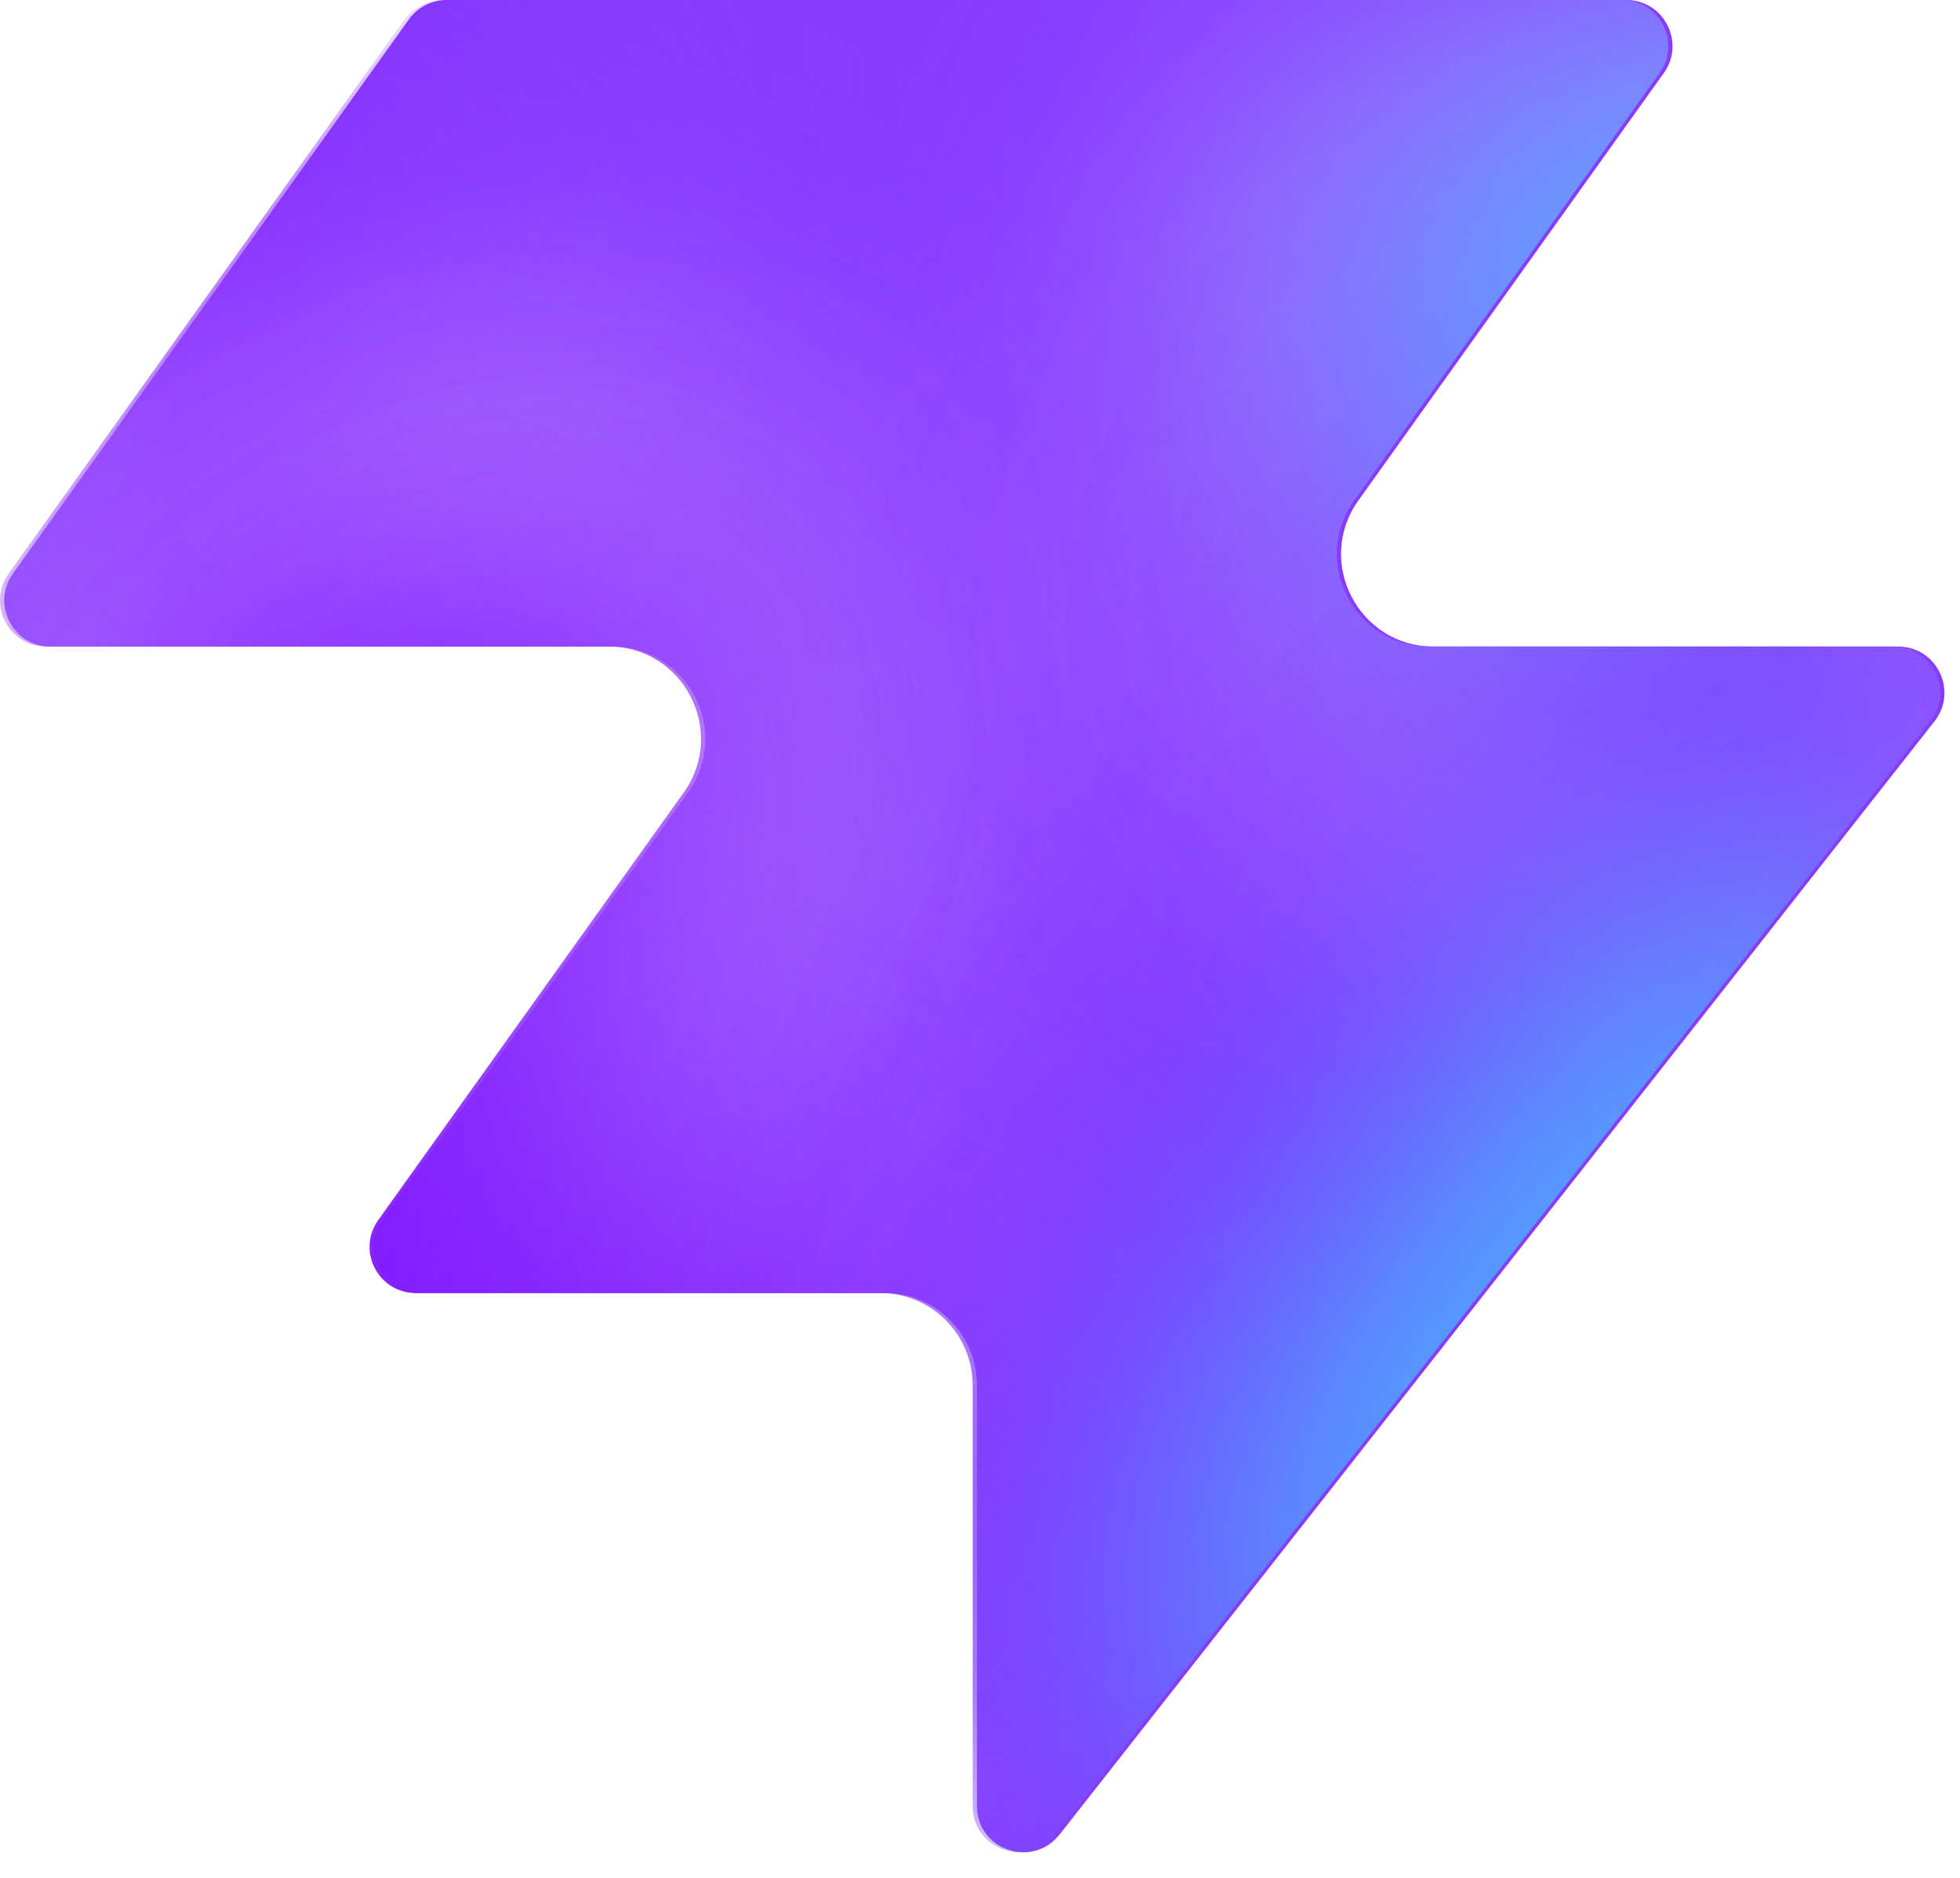
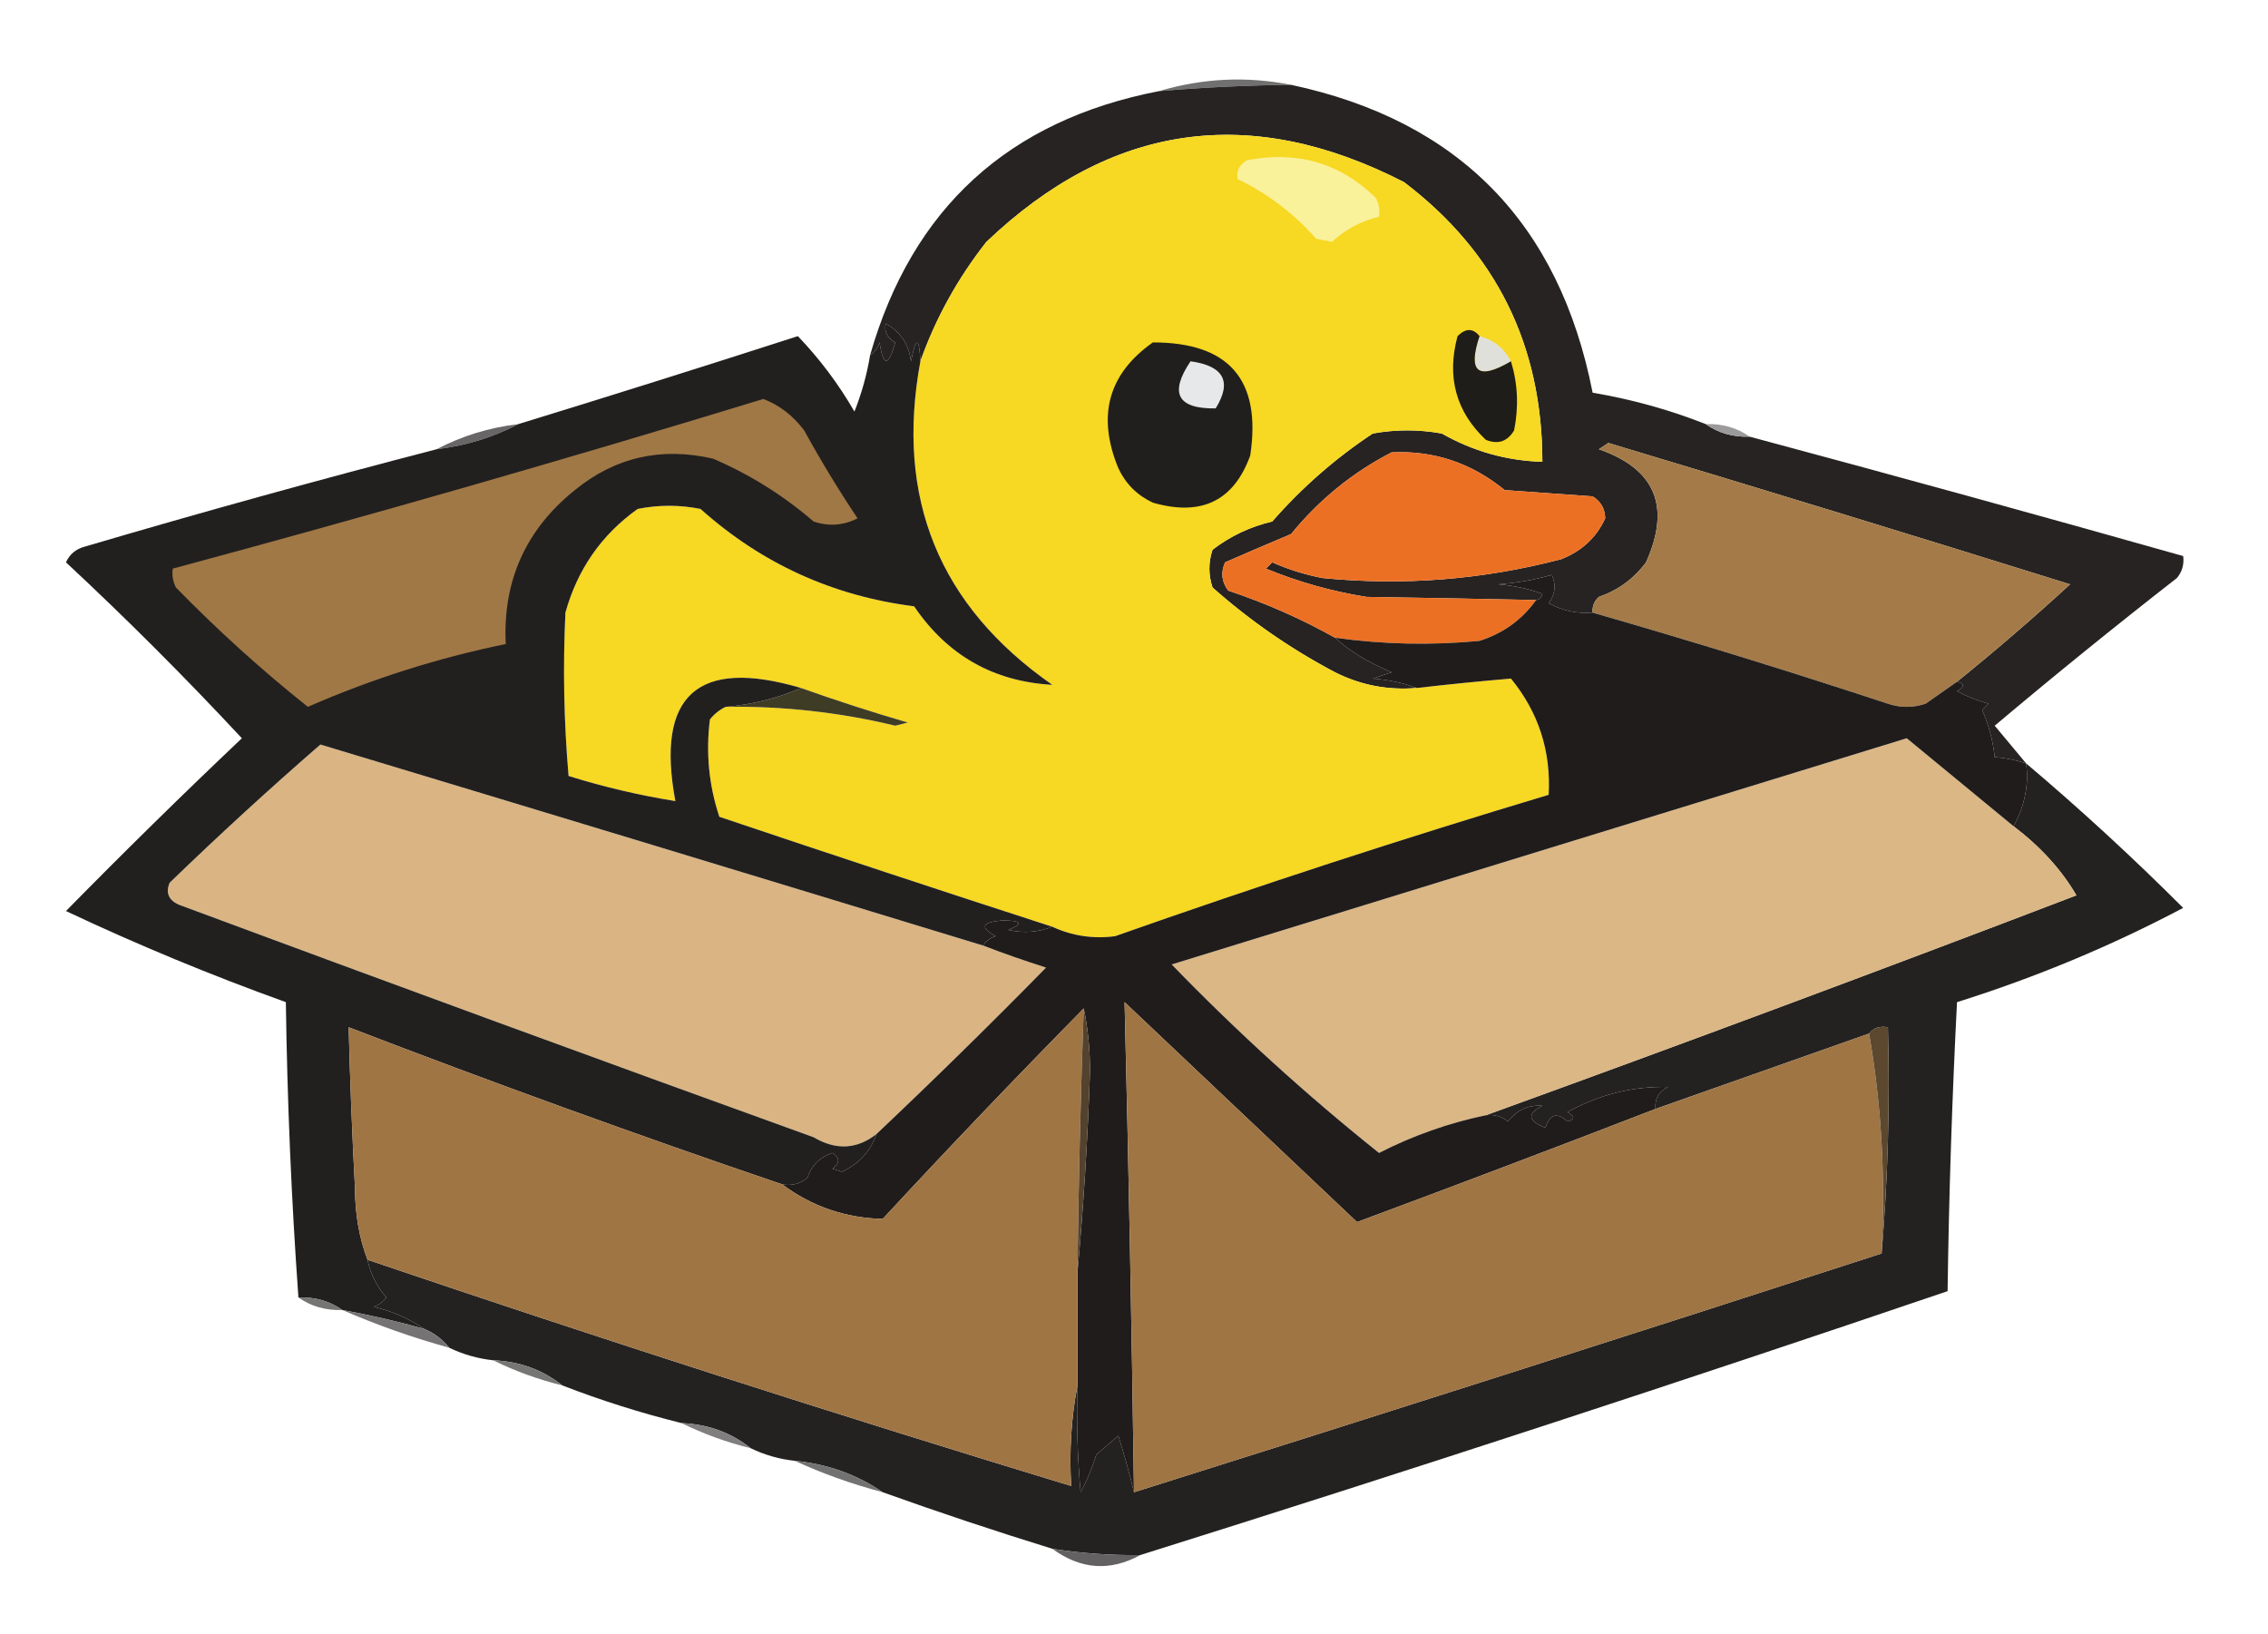
- <svg xmlns="http://www.w3.org/2000/svg" width="48" height="46" fill="none" viewBox="0 0 48 46">
-   <path fill="#863bff" d="M25.946 44.938c-.664.845-2.021.375-2.021-.698V33.937a2.26 2.26 0 0 0-2.262-2.262H10.287c-.92 0-1.456-1.04-.92-1.788l7.48-10.471c1.07-1.497 0-3.578-1.842-3.578H1.237c-.92 0-1.456-1.04-.92-1.788L10.013.474c.214-.297.556-.474.92-.474h28.894c.92 0 1.456 1.04.92 1.788l-7.48 10.471c-1.07 1.498 0 3.579 1.842 3.579h11.377c.943 0 1.473 1.088.89 1.83L25.947 44.94z" style="fill:#863bff;fill:color(display-p3 .525 .23 1);fill-opacity:1" />
-   <mask id="a" width="48" height="46" x="0" y="0" maskUnits="userSpaceOnUse" style="mask-type:alpha">
-     <path fill="#000" d="M25.842 44.938c-.664.844-2.021.375-2.021-.698V33.937a2.26 2.26 0 0 0-2.262-2.262H10.183c-.92 0-1.456-1.04-.92-1.788l7.48-10.471c1.07-1.498 0-3.579-1.842-3.579H1.133c-.92 0-1.456-1.04-.92-1.787L9.91.473c.214-.297.556-.474.92-.474h28.894c.92 0 1.456 1.04.92 1.788l-7.48 10.471c-1.07 1.498 0 3.578 1.842 3.578h11.377c.943 0 1.473 1.088.89 1.832L25.843 44.94z" style="fill:#000;fill-opacity:1" />
-   </mask>
-   <g mask="url(#a)">
-     <g filter="url(#b)">
-       <ellipse cx="5.508" cy="14.704" fill="#ede6ff" rx="5.508" ry="14.704" style="fill:#ede6ff;fill:color(display-p3 .927 .903 1);fill-opacity:1" transform="matrix(.00324 1 1 -.00324 -4.47 31.516)" />
-     </g>
-     <g filter="url(#c)">
-       <ellipse cx="10.399" cy="29.851" fill="#ede6ff" rx="10.399" ry="29.851" style="fill:#ede6ff;fill:color(display-p3 .927 .903 1);fill-opacity:1" transform="matrix(.00324 1 1 -.00324 -39.328 7.883)" />
-     </g>
-     <g filter="url(#d)">
-       <ellipse cx="5.508" cy="30.487" fill="#7e14ff" rx="5.508" ry="30.487" style="fill:#7e14ff;fill:color(display-p3 .492 .077 1);fill-opacity:1" transform="rotate(89.814 -25.913 -14.639)scale(1 -1)" />
-     </g>
-     <g filter="url(#e)">
-       <ellipse cx="5.508" cy="30.599" fill="#7e14ff" rx="5.508" ry="30.599" style="fill:#7e14ff;fill:color(display-p3 .492 .077 1);fill-opacity:1" transform="rotate(89.814 -32.644 -3.334)scale(1 -1)" />
-     </g>
-     <g filter="url(#f)">
-       <ellipse cx="5.508" cy="30.599" fill="#7e14ff" rx="5.508" ry="30.599" style="fill:#7e14ff;fill:color(display-p3 .492 .077 1);fill-opacity:1" transform="matrix(.00324 1 1 -.00324 -34.34 30.47)" />
-     </g>
-     <g filter="url(#g)">
-       <ellipse cx="14.072" cy="22.078" fill="#ede6ff" rx="14.072" ry="22.078" style="fill:#ede6ff;fill:color(display-p3 .927 .903 1);fill-opacity:1" transform="rotate(93.35 24.506 48.493)scale(-1 1)" />
-     </g>
-     <g filter="url(#h)">
-       <ellipse cx="3.47" cy="21.501" fill="#7e14ff" rx="3.47" ry="21.501" style="fill:#7e14ff;fill:color(display-p3 .492 .077 1);fill-opacity:1" transform="rotate(89.009 28.708 47.59)scale(-1 1)" />
-     </g>
-     <g filter="url(#i)">
-       <ellipse cx="3.47" cy="21.501" fill="#7e14ff" rx="3.47" ry="21.501" style="fill:#7e14ff;fill:color(display-p3 .492 .077 1);fill-opacity:1" transform="rotate(89.009 28.708 47.59)scale(-1 1)" />
-     </g>
-     <g filter="url(#j)">
-       <ellipse cx=".387" cy="8.972" fill="#7e14ff" rx="4.407" ry="29.108" style="fill:#7e14ff;fill:color(display-p3 .492 .077 1);fill-opacity:1" transform="rotate(39.51 .387 8.972)" />
-     </g>
-     <g filter="url(#k)">
-       <ellipse cx="47.523" cy="-6.092" fill="#7e14ff" rx="4.407" ry="29.108" style="fill:#7e14ff;fill:color(display-p3 .492 .077 1);fill-opacity:1" transform="rotate(37.892 47.523 -6.092)" />
-     </g>
-     <g filter="url(#l)">
-       <ellipse cx="41.412" cy="6.333" fill="#47bfff" rx="5.971" ry="9.665" style="fill:#47bfff;fill:color(display-p3 .28 .748 1);fill-opacity:1" transform="rotate(37.892 41.412 6.333)" />
-     </g>
-     <g filter="url(#m)">
-       <ellipse cx="-1.879" cy="38.332" fill="#7e14ff" rx="4.407" ry="29.108" style="fill:#7e14ff;fill:color(display-p3 .492 .077 1);fill-opacity:1" transform="rotate(37.892 -1.88 38.332)" />
-     </g>
-     <g filter="url(#n)">
-       <ellipse cx="-1.879" cy="38.332" fill="#7e14ff" rx="4.407" ry="29.108" style="fill:#7e14ff;fill:color(display-p3 .492 .077 1);fill-opacity:1" transform="rotate(37.892 -1.88 38.332)" />
-     </g>
-     <g filter="url(#o)">
-       <ellipse cx="35.651" cy="29.907" fill="#7e14ff" rx="4.407" ry="29.108" style="fill:#7e14ff;fill:color(display-p3 .492 .077 1);fill-opacity:1" transform="rotate(37.892 35.651 29.907)" />
-     </g>
-     <g filter="url(#p)">
-       <ellipse cx="38.418" cy="32.4" fill="#47bfff" rx="5.971" ry="15.297" style="fill:#47bfff;fill:color(display-p3 .28 .748 1);fill-opacity:1" transform="rotate(37.892 38.418 32.4)" />
-     </g>
+ <svg xmlns="http://www.w3.org/2000/svg" version="1.1" width="361px" height="260px" style="shape-rendering:geometricPrecision; text-rendering:geometricPrecision; image-rendering:optimizeQuality; fill-rule:evenodd; clip-rule:evenodd">
+   <g>
+     <path style="opacity:1" fill="#707070" d="M 205.5,13.5 C 198.485,13.578 191.485,13.912 184.5,14.5C 191.436,12.437 198.436,12.104 205.5,13.5 Z" />
  </g>
-   <defs>
-     <filter id="b" width="60.045" height="41.654" x="-19.77" y="16.149" color-interpolation-filters="sRGB" filterUnits="userSpaceOnUse">
-       <feFlood flood-opacity="0" result="BackgroundImageFix" />
-       <feBlend in="SourceGraphic" in2="BackgroundImageFix" result="shape" />
-       <feGaussianBlur result="effect1_foregroundBlur_2002_17158" stdDeviation="7.659" />
-     </filter>
-     <filter id="c" width="90.34" height="51.437" x="-54.613" y="-7.533" color-interpolation-filters="sRGB" filterUnits="userSpaceOnUse">
-       <feFlood flood-opacity="0" result="BackgroundImageFix" />
-       <feBlend in="SourceGraphic" in2="BackgroundImageFix" result="shape" />
-       <feGaussianBlur result="effect1_foregroundBlur_2002_17158" stdDeviation="7.659" />
-     </filter>
-     <filter id="d" width="79.355" height="29.4" x="-49.64" y="2.03" color-interpolation-filters="sRGB" filterUnits="userSpaceOnUse">
-       <feFlood flood-opacity="0" result="BackgroundImageFix" />
-       <feBlend in="SourceGraphic" in2="BackgroundImageFix" result="shape" />
-       <feGaussianBlur result="effect1_foregroundBlur_2002_17158" stdDeviation="4.596" />
-     </filter>
-     <filter id="e" width="79.579" height="29.4" x="-45.045" y="20.029" color-interpolation-filters="sRGB" filterUnits="userSpaceOnUse">
-       <feFlood flood-opacity="0" result="BackgroundImageFix" />
-       <feBlend in="SourceGraphic" in2="BackgroundImageFix" result="shape" />
-       <feGaussianBlur result="effect1_foregroundBlur_2002_17158" stdDeviation="4.596" />
-     </filter>
-     <filter id="f" width="79.579" height="29.4" x="-43.513" y="21.178" color-interpolation-filters="sRGB" filterUnits="userSpaceOnUse">
-       <feFlood flood-opacity="0" result="BackgroundImageFix" />
-       <feBlend in="SourceGraphic" in2="BackgroundImageFix" result="shape" />
-       <feGaussianBlur result="effect1_foregroundBlur_2002_17158" stdDeviation="4.596" />
-     </filter>
-     <filter id="g" width="74.749" height="58.852" x="15.756" y="-17.901" color-interpolation-filters="sRGB" filterUnits="userSpaceOnUse">
-       <feFlood flood-opacity="0" result="BackgroundImageFix" />
-       <feBlend in="SourceGraphic" in2="BackgroundImageFix" result="shape" />
-       <feGaussianBlur result="effect1_foregroundBlur_2002_17158" stdDeviation="7.659" />
-     </filter>
-     <filter id="h" width="61.377" height="25.362" x="23.548" y="2.284" color-interpolation-filters="sRGB" filterUnits="userSpaceOnUse">
-       <feFlood flood-opacity="0" result="BackgroundImageFix" />
-       <feBlend in="SourceGraphic" in2="BackgroundImageFix" result="shape" />
-       <feGaussianBlur result="effect1_foregroundBlur_2002_17158" stdDeviation="4.596" />
-     </filter>
-     <filter id="i" width="61.377" height="25.362" x="23.548" y="2.284" color-interpolation-filters="sRGB" filterUnits="userSpaceOnUse">
-       <feFlood flood-opacity="0" result="BackgroundImageFix" />
-       <feBlend in="SourceGraphic" in2="BackgroundImageFix" result="shape" />
-       <feGaussianBlur result="effect1_foregroundBlur_2002_17158" stdDeviation="4.596" />
-     </filter>
-     <filter id="j" width="56.045" height="63.649" x="-27.636" y="-22.853" color-interpolation-filters="sRGB" filterUnits="userSpaceOnUse">
-       <feFlood flood-opacity="0" result="BackgroundImageFix" />
-       <feBlend in="SourceGraphic" in2="BackgroundImageFix" result="shape" />
-       <feGaussianBlur result="effect1_foregroundBlur_2002_17158" stdDeviation="4.596" />
-     </filter>
-     <filter id="k" width="54.814" height="64.646" x="20.116" y="-38.415" color-interpolation-filters="sRGB" filterUnits="userSpaceOnUse">
-       <feFlood flood-opacity="0" result="BackgroundImageFix" />
-       <feBlend in="SourceGraphic" in2="BackgroundImageFix" result="shape" />
-       <feGaussianBlur result="effect1_foregroundBlur_2002_17158" stdDeviation="4.596" />
-     </filter>
-     <filter id="l" width="33.541" height="35.313" x="24.641" y="-11.323" color-interpolation-filters="sRGB" filterUnits="userSpaceOnUse">
-       <feFlood flood-opacity="0" result="BackgroundImageFix" />
-       <feBlend in="SourceGraphic" in2="BackgroundImageFix" result="shape" />
-       <feGaussianBlur result="effect1_foregroundBlur_2002_17158" stdDeviation="4.596" />
-     </filter>
-     <filter id="m" width="54.814" height="64.646" x="-29.286" y="6.009" color-interpolation-filters="sRGB" filterUnits="userSpaceOnUse">
-       <feFlood flood-opacity="0" result="BackgroundImageFix" />
-       <feBlend in="SourceGraphic" in2="BackgroundImageFix" result="shape" />
-       <feGaussianBlur result="effect1_foregroundBlur_2002_17158" stdDeviation="4.596" />
-     </filter>
-     <filter id="n" width="54.814" height="64.646" x="-29.286" y="6.009" color-interpolation-filters="sRGB" filterUnits="userSpaceOnUse">
-       <feFlood flood-opacity="0" result="BackgroundImageFix" />
-       <feBlend in="SourceGraphic" in2="BackgroundImageFix" result="shape" />
-       <feGaussianBlur result="effect1_foregroundBlur_2002_17158" stdDeviation="4.596" />
-     </filter>
-     <filter id="o" width="54.814" height="64.646" x="8.244" y="-2.416" color-interpolation-filters="sRGB" filterUnits="userSpaceOnUse">
-       <feFlood flood-opacity="0" result="BackgroundImageFix" />
-       <feBlend in="SourceGraphic" in2="BackgroundImageFix" result="shape" />
-       <feGaussianBlur result="effect1_foregroundBlur_2002_17158" stdDeviation="4.596" />
-     </filter>
-     <filter id="p" width="39.409" height="43.623" x="18.713" y="10.588" color-interpolation-filters="sRGB" filterUnits="userSpaceOnUse">
-       <feFlood flood-opacity="0" result="BackgroundImageFix" />
-       <feBlend in="SourceGraphic" in2="BackgroundImageFix" result="shape" />
-       <feGaussianBlur result="effect1_foregroundBlur_2002_17158" stdDeviation="4.596" />
-     </filter>
-   </defs>
+   <g>
+     <path style="opacity:1" fill="#262322" d="M 205.5,13.5 C 232.202,19.203 248.202,35.537 253.5,62.5C 259.769,63.565 265.769,65.231 271.5,67.5C 273.515,68.924 275.848,69.591 278.5,69.5C 301.544,75.678 324.544,82.011 347.5,88.5C 347.67,89.822 347.337,90.989 346.5,92C 336.688,99.644 327.022,107.477 317.5,115.5C 319.19,117.519 320.856,119.519 322.5,121.5C 320.883,120.962 319.216,120.629 317.5,120.5C 317.221,117.882 316.554,115.382 315.5,113C 315.833,112.667 316.167,112.333 316.5,112C 314.754,111.529 313.087,110.862 311.5,110C 312.738,109.31 312.738,108.81 311.5,108.5C 317.603,103.572 323.603,98.406 329.5,93C 305.09,85.38 280.59,77.88 256,70.5C 255.5,70.833 255,71.167 254.5,71.5C 263.487,74.631 265.987,80.631 262,89.5C 260.062,92.106 257.562,93.939 254.5,95C 253.748,95.671 253.414,96.504 253.5,97.5C 251.011,97.702 248.677,97.202 246.5,96C 247.554,94.612 247.72,93.112 247,91.5C 244.26,92.282 241.426,92.782 238.5,93C 240.9,93.186 243.234,93.686 245.5,94.5C 245.376,95.107 245.043,95.44 244.5,95.5C 235.68,95.31 226.68,95.143 217.5,95C 211.967,94.117 206.633,92.617 201.5,90.5C 201.833,90.167 202.167,89.833 202.5,89.5C 205.07,90.634 207.736,91.468 210.5,92C 223.359,93.27 236.026,92.27 248.5,89C 251.765,87.723 254.099,85.557 255.5,82.5C 255.471,80.971 254.804,79.804 253.5,79C 248.833,78.667 244.167,78.333 239.5,78C 234.195,73.669 228.195,71.669 221.5,72C 215.297,75.197 209.964,79.53 205.5,85C 201.93,86.5 198.43,88 195,89.5C 194.28,91.112 194.446,92.612 195.5,94C 201.492,96.001 207.158,98.501 212.5,101.5C 214.69,103.549 217.69,105.382 221.5,107C 220.5,107.333 219.5,107.667 218.5,108C 221.036,108.186 223.369,108.686 225.5,109.5C 220.92,109.887 216.586,109.053 212.5,107C 205.449,103.28 198.949,98.78 193,93.5C 192.333,91.5 192.333,89.5 193,87.5C 195.819,85.331 198.986,83.831 202.5,83C 207.241,77.588 212.574,72.921 218.5,69C 222.167,68.333 225.833,68.333 229.5,69C 234.477,71.826 239.811,73.326 245.5,73.5C 245.488,54.977 238.155,40.143 223.5,29C 199.022,16.416 176.856,19.583 157,38.5C 152.423,44.327 148.923,50.66 146.5,57.5C 146.307,53.551 145.807,53.551 145,57.5C 144.657,54.807 143.324,52.807 141,51.5C 140.689,52.742 141.189,53.742 142.5,54.5C 141.412,58.386 140.579,58.386 140,54.5C 139.722,55.416 139.222,56.083 138.5,56.5C 145.202,33.135 160.535,19.135 184.5,14.5C 191.485,13.912 198.485,13.578 205.5,13.5 Z" />
+   </g>
+   <g>
+     <path style="opacity:1" fill="#f7d822" d="M 225.5,109.5 C 230.536,108.922 235.536,108.422 240.5,108C 244.885,113.364 246.885,119.531 246.5,126.5C 223.243,133.475 200.243,140.975 177.5,149C 174.02,149.463 170.686,148.963 167.5,147.5C 149.927,141.809 132.26,135.976 114.5,130C 112.831,124.973 112.331,119.806 113,114.5C 113.708,113.619 114.542,112.953 115.5,112.5C 124.627,112.365 133.627,113.365 142.5,115.5C 143.167,115.333 143.833,115.167 144.5,115C 138.71,113.308 133.043,111.474 127.5,109.5C 111.022,104.645 104.355,110.645 107.5,127.5C 101.715,126.57 96.049,125.236 90.5,123.5C 89.75,114.841 89.584,106.174 90,97.5C 91.922,90.593 95.755,85.093 101.5,81C 104.833,80.333 108.167,80.333 111.5,81C 121.208,89.686 132.541,94.853 145.5,96.5C 150.795,104.303 158.128,108.469 167.5,109C 149.472,96.431 142.472,79.264 146.5,57.5C 148.923,50.66 152.423,44.327 157,38.5C 176.856,19.583 199.022,16.416 223.5,29C 238.155,40.143 245.488,54.977 245.5,73.5C 239.811,73.326 234.477,71.826 229.5,69C 225.833,68.333 222.167,68.333 218.5,69C 212.574,72.921 207.241,77.588 202.5,83C 198.986,83.831 195.819,85.331 193,87.5C 192.333,89.5 192.333,91.5 193,93.5C 198.949,98.78 205.449,103.28 212.5,107C 216.586,109.053 220.92,109.887 225.5,109.5 Z" />
+   </g>
+   <g>
+     <path style="opacity:1" fill="#faf19b" d="M 198.5,25.5 C 206.503,23.951 213.336,25.951 219,31.5C 219.483,32.448 219.649,33.448 219.5,34.5C 216.654,35.178 214.154,36.512 212,38.5C 211.167,38.333 210.333,38.167 209.5,38C 205.927,33.973 201.76,30.806 197,28.5C 196.761,27.212 197.261,26.212 198.5,25.5 Z" />
+   </g>
+   <g>
+     <path style="opacity:1" fill="#e0e0da" d="M 235.5,53.5 C 237.749,54.08 239.415,55.413 240.5,57.5C 235.253,60.585 233.586,59.251 235.5,53.5 Z" />
+   </g>
+   <g>
+     <path style="opacity:1" fill="#1e1d19" d="M 235.5,53.5 C 233.586,59.251 235.253,60.585 240.5,57.5C 241.589,61.078 241.755,64.745 241,68.5C 239.933,70.283 238.433,70.783 236.5,70C 231.741,65.509 230.241,60.009 232,53.5C 233.292,52.209 234.458,52.209 235.5,53.5 Z" />
+   </g>
+   <g>
+     <path style="opacity:1" fill="#201f1e" d="M 183.5,54.5 C 195.651,54.485 200.818,60.485 199,72.5C 196.382,79.729 191.216,82.229 183.5,80C 181,78.833 179.167,77 178,74.5C 174.572,66.169 176.406,59.502 183.5,54.5 Z" />
+   </g>
+   <g>
+     <path style="opacity:1" fill="#e7e8e9" d="M 189.5,57.5 C 194.805,58.241 196.139,60.741 193.5,65C 187.412,65.084 186.079,62.584 189.5,57.5 Z" />
+   </g>
+   <g>
+     <path style="opacity:1" fill="#9c9a9b" d="M 271.5,67.5 C 274.152,67.409 276.485,68.076 278.5,69.5C 275.848,69.591 273.515,68.924 271.5,67.5 Z" />
+   </g>
+   <g>
+     <path style="opacity:1" fill="#686666" d="M 82.5,67.5 C 78.498,69.61 74.165,70.943 69.5,71.5C 73.502,69.39 77.835,68.057 82.5,67.5 Z" />
+   </g>
+   <g>
+     <path style="opacity:1" fill="#a47b48" d="M 311.5,108.5 C 309.862,109.657 308.196,110.824 306.5,112C 304.5,112.667 302.5,112.667 300.5,112C 284.933,106.867 269.266,102.033 253.5,97.5C 253.414,96.504 253.748,95.671 254.5,95C 257.562,93.939 260.062,92.106 262,89.5C 265.987,80.631 263.487,74.631 254.5,71.5C 255,71.167 255.5,70.833 256,70.5C 280.59,77.88 305.09,85.38 329.5,93C 323.603,98.406 317.603,103.572 311.5,108.5 Z" />
+   </g>
+   <g>
+     <path style="opacity:1" fill="#ec7024" d="M 244.5,95.5 C 242.276,98.624 239.276,100.791 235.5,102C 227.798,102.731 220.131,102.564 212.5,101.5C 207.158,98.501 201.492,96.001 195.5,94C 194.446,92.612 194.28,91.112 195,89.5C 198.43,88 201.93,86.5 205.5,85C 209.964,79.53 215.297,75.197 221.5,72C 228.195,71.669 234.195,73.669 239.5,78C 244.167,78.333 248.833,78.667 253.5,79C 254.804,79.804 255.471,80.971 255.5,82.5C 254.099,85.557 251.765,87.723 248.5,89C 236.026,92.27 223.359,93.27 210.5,92C 207.736,91.468 205.07,90.634 202.5,89.5C 202.167,89.833 201.833,90.167 201.5,90.5C 206.633,92.617 211.967,94.117 217.5,95C 226.68,95.143 235.68,95.31 244.5,95.5 Z" />
+   </g>
+   <g>
+     <path style="opacity:1" fill="#3f3c25" d="M 127.5,109.5 C 133.043,111.474 138.71,113.308 144.5,115C 143.833,115.167 143.167,115.333 142.5,115.5C 133.627,113.365 124.627,112.365 115.5,112.5C 119.768,112.131 123.768,111.131 127.5,109.5 Z" />
+   </g>
+   <g>
+     <path style="opacity:1" fill="#dab583" d="M 156.5,150.5 C 159.767,151.756 163.101,152.923 166.5,154C 157.605,163.063 148.605,171.896 139.5,180.5C 136.39,182.934 133.057,183.101 129.5,181C 95.771,168.818 62.105,156.485 28.5,144C 26.842,143.275 26.342,142.108 27,140.5C 34.829,132.929 42.829,125.596 51,118.5C 86.153,129.1 121.32,139.767 156.5,150.5 Z" />
+   </g>
+   <g>
+     <path style="opacity:1" fill="#242221" d="M 322.5,121.5 C 331.139,128.805 339.473,136.471 347.5,144.5C 336.02,150.568 324.02,155.568 311.5,159.5C 310.714,174.802 310.214,190.135 310,205.5C 267.376,219.986 224.542,233.986 181.5,247.5C 176.797,247.563 172.13,247.229 167.5,246.5C 158.421,243.696 149.421,240.696 140.5,237.5C 136.37,234.676 131.703,233.009 126.5,232.5C 124.035,232.233 121.701,231.566 119.5,230.5C 116.374,228.01 112.708,226.677 108.5,226.5C 102.029,224.898 95.696,222.898 89.5,220.5C 86.374,218.01 82.708,216.677 78.5,216.5C 76.035,216.233 73.701,215.566 71.5,214.5C 70.41,213.143 69.076,212.143 67.5,211.5C 65.142,209.871 62.476,208.705 59.5,208C 60.308,207.692 60.975,207.192 61.5,206.5C 59.962,204.757 58.962,202.757 58.5,200.5C 95.611,213.092 132.944,225.092 170.5,236.5C 170.179,230.974 170.512,225.64 171.5,220.5C 171.334,226.176 171.501,231.843 172,237.5C 173.017,235.624 173.851,233.624 174.5,231.5C 175.77,230.438 176.937,229.438 178,228.5C 178.973,231.579 179.806,234.579 180.5,237.5C 220.342,224.965 260.009,212.298 299.5,199.5C 300.495,187.678 300.828,175.678 300.5,163.5C 299.209,163.263 298.209,163.596 297.5,164.5C 286.155,168.502 274.822,172.502 263.5,176.5C 263.36,174.876 264.027,173.71 265.5,173C 259.853,172.879 254.519,174.212 249.5,177C 250.696,177.654 250.696,178.154 249.5,178.5C 247.844,176.978 246.677,177.311 246,179.5C 243.175,178.416 243.008,177.249 245.5,176C 243.326,175.819 241.493,176.652 240,178.5C 238.989,177.663 237.822,177.33 236.5,177.5C 267.796,166.159 299.129,154.492 330.5,142.5C 328.151,138.457 324.818,134.791 320.5,131.5C 322.292,128.197 322.959,124.864 322.5,121.5 Z" />
+   </g>
+   <g>
+     <path style="opacity:1" fill="#dab785" d="M 320.5,131.5 C 324.818,134.791 328.151,138.457 330.5,142.5C 299.129,154.492 267.796,166.159 236.5,177.5C 230.588,178.73 224.922,180.73 219.5,183.5C 207.876,174.21 196.876,164.21 186.5,153.5C 225.412,141.509 264.412,129.509 303.5,117.5C 309.161,122.16 314.828,126.827 320.5,131.5 Z" />
+   </g>
+   <g>
+     <path style="opacity:1" fill="#201c1b" d="M 253.5,97.5 C 269.266,102.033 284.933,106.867 300.5,112C 302.5,112.667 304.5,112.667 306.5,112C 308.196,110.824 309.862,109.657 311.5,108.5C 312.738,108.81 312.738,109.31 311.5,110C 313.087,110.862 314.754,111.529 316.5,112C 316.167,112.333 315.833,112.667 315.5,113C 316.554,115.382 317.221,117.882 317.5,120.5C 319.216,120.629 320.883,120.962 322.5,121.5C 322.959,124.864 322.292,128.197 320.5,131.5C 314.828,126.827 309.161,122.16 303.5,117.5C 264.412,129.509 225.412,141.509 186.5,153.5C 196.876,164.21 207.876,174.21 219.5,183.5C 224.922,180.73 230.588,178.73 236.5,177.5C 237.822,177.33 238.989,177.663 240,178.5C 241.493,176.652 243.326,175.819 245.5,176C 243.008,177.249 243.175,178.416 246,179.5C 246.677,177.311 247.844,176.978 249.5,178.5C 250.696,178.154 250.696,177.654 249.5,177C 254.519,174.212 259.853,172.879 265.5,173C 264.027,173.71 263.36,174.876 263.5,176.5C 247.793,182.573 231.96,188.573 216,194.5C 203.705,182.874 191.372,171.207 179,159.5C 179.641,185.486 180.141,211.486 180.5,237.5C 179.806,234.579 178.973,231.579 178,228.5C 176.937,229.438 175.77,230.438 174.5,231.5C 173.851,233.624 173.017,235.624 172,237.5C 171.501,231.843 171.334,226.176 171.5,220.5C 171.5,214.5 171.5,208.5 171.5,202.5C 172.464,192.009 173.131,181.342 173.5,170.5C 173.498,166.982 173.165,163.649 172.5,160.5C 161.7,171.468 151.033,182.635 140.5,194C 134.548,193.85 129.215,192.016 124.5,188.5C 125.978,188.762 127.311,188.429 128.5,187.5C 129.167,185.5 130.5,184.167 132.5,183.5C 133.711,184.274 133.711,185.107 132.5,186C 133,186.167 133.5,186.333 134,186.5C 136.736,185.239 138.569,183.239 139.5,180.5C 148.605,171.896 157.605,163.063 166.5,154C 163.101,152.923 159.767,151.756 156.5,150.5C 156.918,149.778 157.584,149.278 158.5,149C 155.924,147.617 156.258,146.783 159.5,146.5C 162.602,146.497 162.935,146.997 160.5,148C 162.885,148.556 165.218,148.39 167.5,147.5C 170.686,148.963 174.02,149.463 177.5,149C 200.243,140.975 223.243,133.475 246.5,126.5C 246.885,119.531 244.885,113.364 240.5,108C 235.536,108.422 230.536,108.922 225.5,109.5C 223.369,108.686 221.036,108.186 218.5,108C 219.5,107.667 220.5,107.333 221.5,107C 217.69,105.382 214.69,103.549 212.5,101.5C 220.131,102.564 227.798,102.731 235.5,102C 239.276,100.791 242.276,98.624 244.5,95.5C 245.043,95.44 245.376,95.107 245.5,94.5C 243.234,93.686 240.9,93.186 238.5,93C 241.426,92.782 244.26,92.282 247,91.5C 247.72,93.112 247.554,94.612 246.5,96C 248.677,97.202 251.011,97.702 253.5,97.5 Z" />
+   </g>
+   <g>
+     <path style="opacity:1" fill="#22201f" d="M 146.5,57.5 C 142.472,79.264 149.472,96.431 167.5,109C 158.128,108.469 150.795,104.303 145.5,96.5C 132.541,94.853 121.208,89.686 111.5,81C 108.167,80.333 104.833,80.333 101.5,81C 95.755,85.093 91.922,90.593 90,97.5C 89.584,106.174 89.75,114.841 90.5,123.5C 96.049,125.236 101.715,126.57 107.5,127.5C 104.355,110.645 111.022,104.645 127.5,109.5C 123.768,111.131 119.768,112.131 115.5,112.5C 114.542,112.953 113.708,113.619 113,114.5C 112.331,119.806 112.831,124.973 114.5,130C 132.26,135.976 149.927,141.809 167.5,147.5C 165.218,148.39 162.885,148.556 160.5,148C 162.935,146.997 162.602,146.497 159.5,146.5C 156.258,146.783 155.924,147.617 158.5,149C 157.584,149.278 156.918,149.778 156.5,150.5C 121.32,139.767 86.153,129.1 51,118.5C 42.829,125.596 34.829,132.929 27,140.5C 26.342,142.108 26.842,143.275 28.5,144C 62.105,156.485 95.771,168.818 129.5,181C 133.057,183.101 136.39,182.934 139.5,180.5C 138.569,183.239 136.736,185.239 134,186.5C 133.5,186.333 133,186.167 132.5,186C 133.711,185.107 133.711,184.274 132.5,183.5C 130.5,184.167 129.167,185.5 128.5,187.5C 127.311,188.429 125.978,188.762 124.5,188.5C 101.38,180.632 78.38,172.298 55.5,163.5C 55.714,172.002 56.048,180.502 56.5,189C 56.51,193.229 57.177,197.062 58.5,200.5C 58.962,202.757 59.962,204.757 61.5,206.5C 60.975,207.192 60.308,207.692 59.5,208C 62.476,208.705 65.142,209.871 67.5,211.5C 63.214,210.293 58.88,209.293 54.5,208.5C 52.486,207.076 50.152,206.41 47.5,206.5C 46.386,191.009 45.719,175.343 45.5,159.5C 33.637,155.238 21.97,150.405 10.5,145C 19.627,135.707 28.96,126.54 38.5,117.5C 29.473,107.806 20.14,98.473 10.5,89.5C 11.09,88.201 12.09,87.368 13.5,87C 32.105,81.519 50.771,76.353 69.5,71.5C 74.165,70.943 78.498,69.61 82.5,67.5C 97.278,62.965 112.111,58.298 127,53.5C 130.487,57.142 133.487,61.142 136,65.5C 137.154,62.614 137.987,59.614 138.5,56.5C 139.222,56.083 139.722,55.416 140,54.5C 140.579,58.386 141.412,58.386 142.5,54.5C 141.189,53.742 140.689,52.742 141,51.5C 143.324,52.807 144.657,54.807 145,57.5C 145.807,53.551 146.307,53.551 146.5,57.5 Z" />
+   </g>
+   <g>
+     <path style="opacity:1" fill="#a07846" d="M 121.5,63.5 C 124.044,64.468 126.211,66.135 128,68.5C 130.635,73.298 133.468,77.965 136.5,82.5C 134.235,83.647 131.902,83.814 129.5,83C 124.678,78.844 119.345,75.511 113.5,73C 105.249,71.099 97.916,72.766 91.5,78C 83.681,84.284 80.015,92.451 80.5,102.5C 69.63,104.735 59.13,108.068 49,112.5C 41.641,106.639 34.641,100.305 28,93.5C 27.517,92.552 27.351,91.552 27.5,90.5C 59.135,81.984 90.468,72.984 121.5,63.5 Z" />
+   </g>
+   <g>
+     <path style="opacity:1" fill="#a07544" d="M 172.5,160.5 C 172,174.495 171.667,188.495 171.5,202.5C 171.5,208.5 171.5,214.5 171.5,220.5C 170.512,225.64 170.179,230.974 170.5,236.5C 132.944,225.092 95.611,213.092 58.5,200.5C 57.177,197.062 56.51,193.229 56.5,189C 56.048,180.502 55.714,172.002 55.5,163.5C 78.38,172.298 101.38,180.632 124.5,188.5C 129.215,192.016 134.548,193.85 140.5,194C 151.033,182.635 161.7,171.468 172.5,160.5 Z" />
+   </g>
+   <g>
+     <path style="opacity:1" fill="#9f7544" d="M 263.5,176.5 C 274.822,172.502 286.155,168.502 297.5,164.5C 299.478,175.785 300.145,187.452 299.5,199.5C 260.009,212.298 220.342,224.965 180.5,237.5C 180.141,211.486 179.641,185.486 179,159.5C 191.372,171.207 203.705,182.874 216,194.5C 231.96,188.573 247.793,182.573 263.5,176.5 Z" />
+   </g>
+   <g>
+     <path style="opacity:1" fill="#5b482f" d="M 297.5,164.5 C 298.209,163.596 299.209,163.263 300.5,163.5C 300.828,175.678 300.495,187.678 299.5,199.5C 300.145,187.452 299.478,175.785 297.5,164.5 Z" />
+   </g>
+   <g>
+     <path style="opacity:1" fill="#53422d" d="M 172.5,160.5 C 173.165,163.649 173.498,166.982 173.5,170.5C 173.131,181.342 172.464,192.009 171.5,202.5C 171.667,188.495 172,174.495 172.5,160.5 Z" />
+   </g>
+   <g>
+     <path style="opacity:1" fill="#757574" d="M 47.5,206.5 C 50.152,206.41 52.486,207.076 54.5,208.5C 51.848,208.59 49.514,207.924 47.5,206.5 Z" />
+   </g>
+   <g>
+     <path style="opacity:1" fill="#757373" d="M 54.5,208.5 C 58.88,209.293 63.214,210.293 67.5,211.5C 69.076,212.143 70.41,213.143 71.5,214.5C 65.608,212.871 59.941,210.871 54.5,208.5 Z" />
+   </g>
+   <g>
+     <path style="opacity:1" fill="#767675" d="M 78.5,216.5 C 82.708,216.677 86.374,218.01 89.5,220.5C 85.605,219.538 81.939,218.204 78.5,216.5 Z" />
+   </g>
+   <g>
+     <path style="opacity:1" fill="#d3d4d3" d="M 42.5,218.5 C 43.833,219.167 43.833,219.167 42.5,218.5 Z" />
+   </g>
+   <g>
+     <path style="opacity:1" fill="#807e7f" d="M 108.5,226.5 C 112.708,226.677 116.374,228.01 119.5,230.5C 115.605,229.538 111.939,228.204 108.5,226.5 Z" />
+   </g>
+   <g>
+     <path style="opacity:1" fill="#737272" d="M 126.5,232.5 C 131.703,233.009 136.37,234.676 140.5,237.5C 135.607,236.204 130.94,234.538 126.5,232.5 Z" />
+   </g>
+   <g>
+     <path style="opacity:1" fill="#636162" d="M 167.5,246.5 C 172.13,247.229 176.797,247.563 181.5,247.5C 176.688,250.14 172.021,249.807 167.5,246.5 Z" />
+   </g>
</svg>
